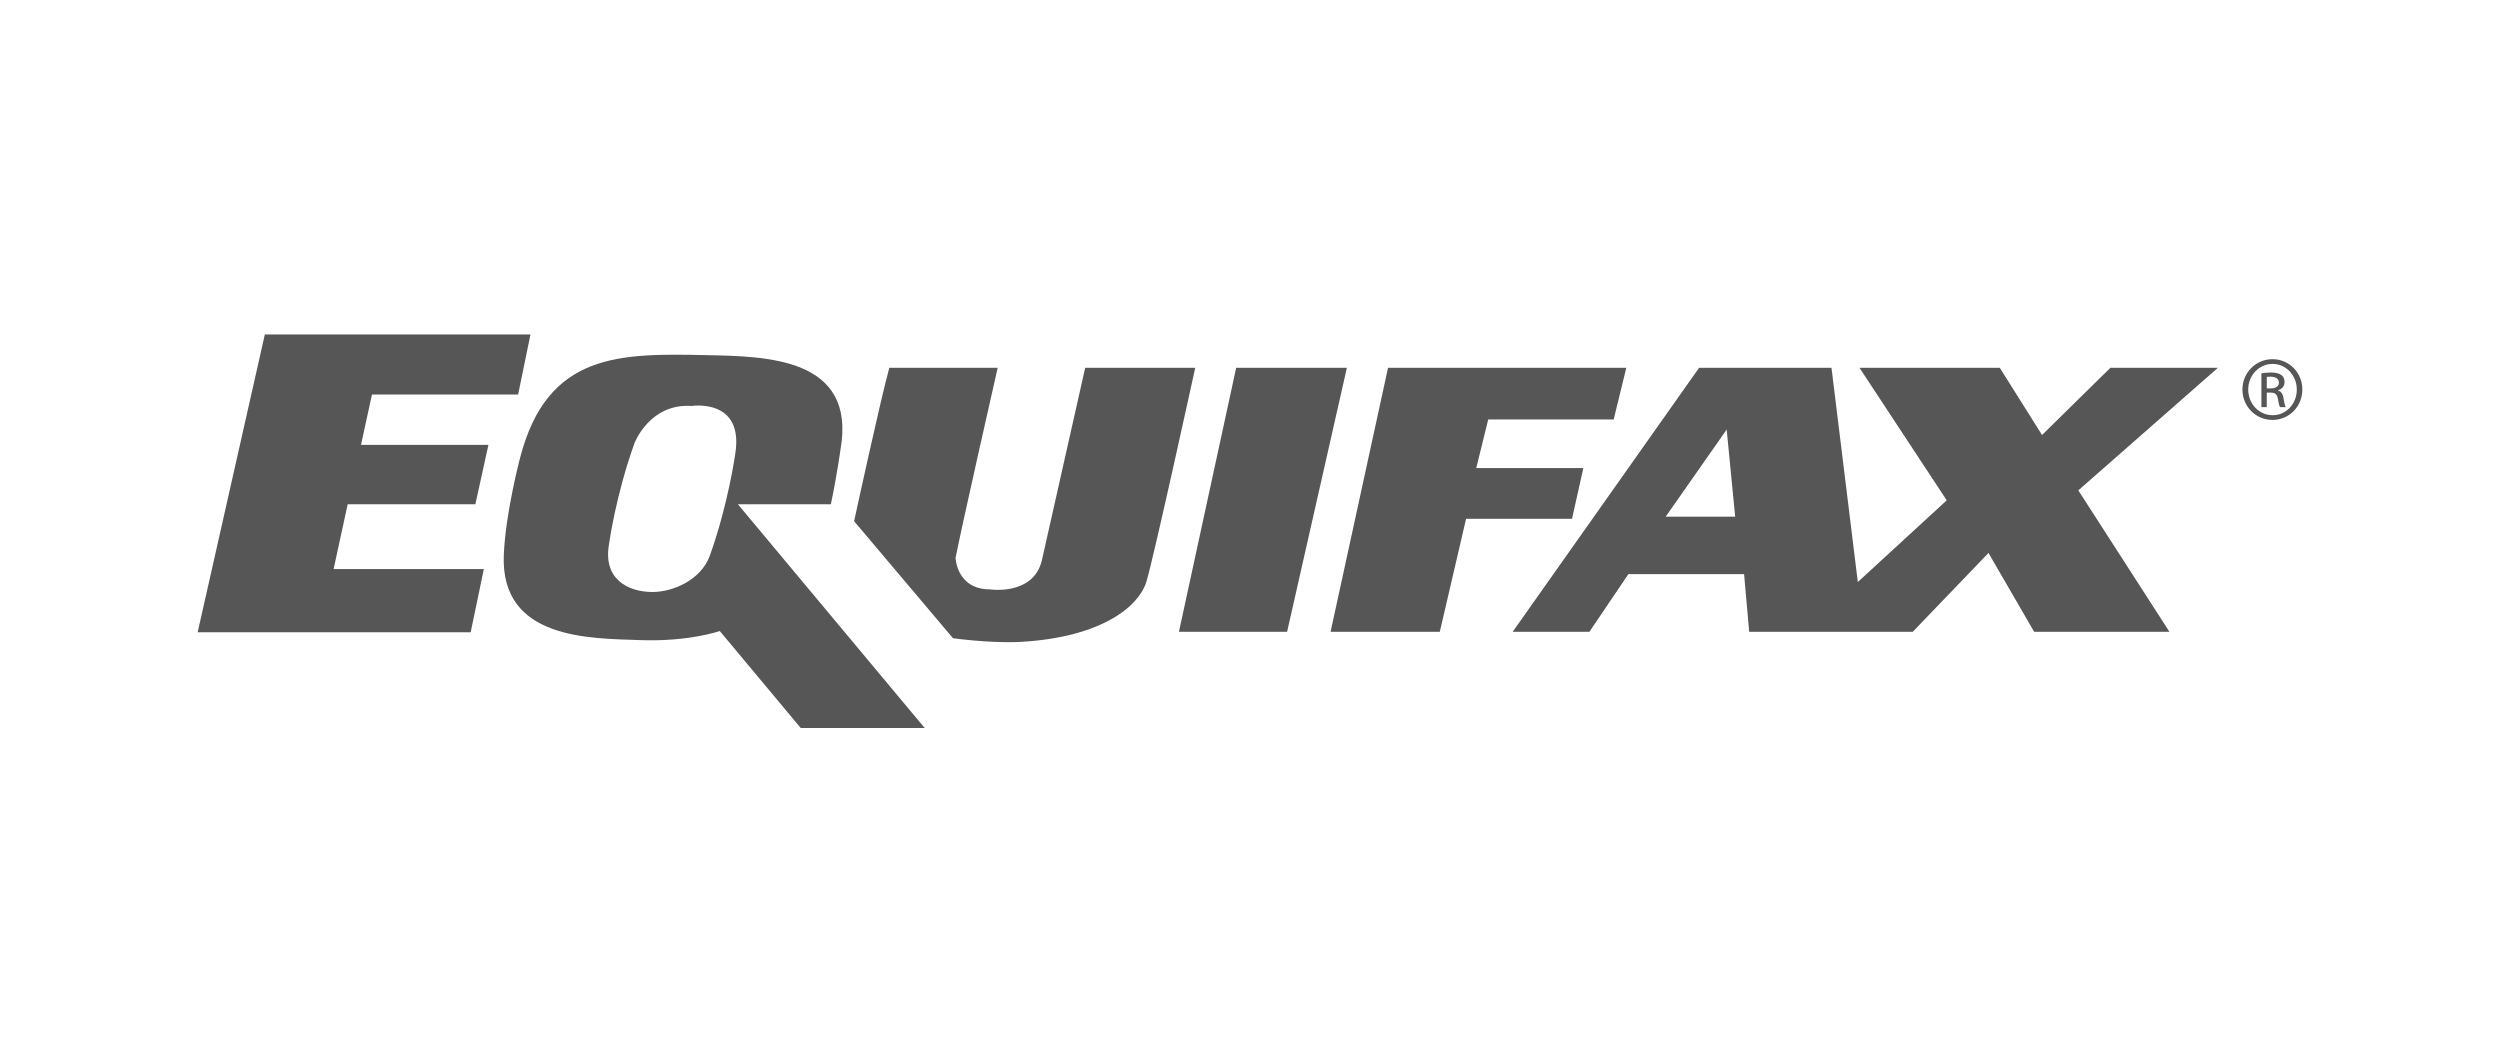
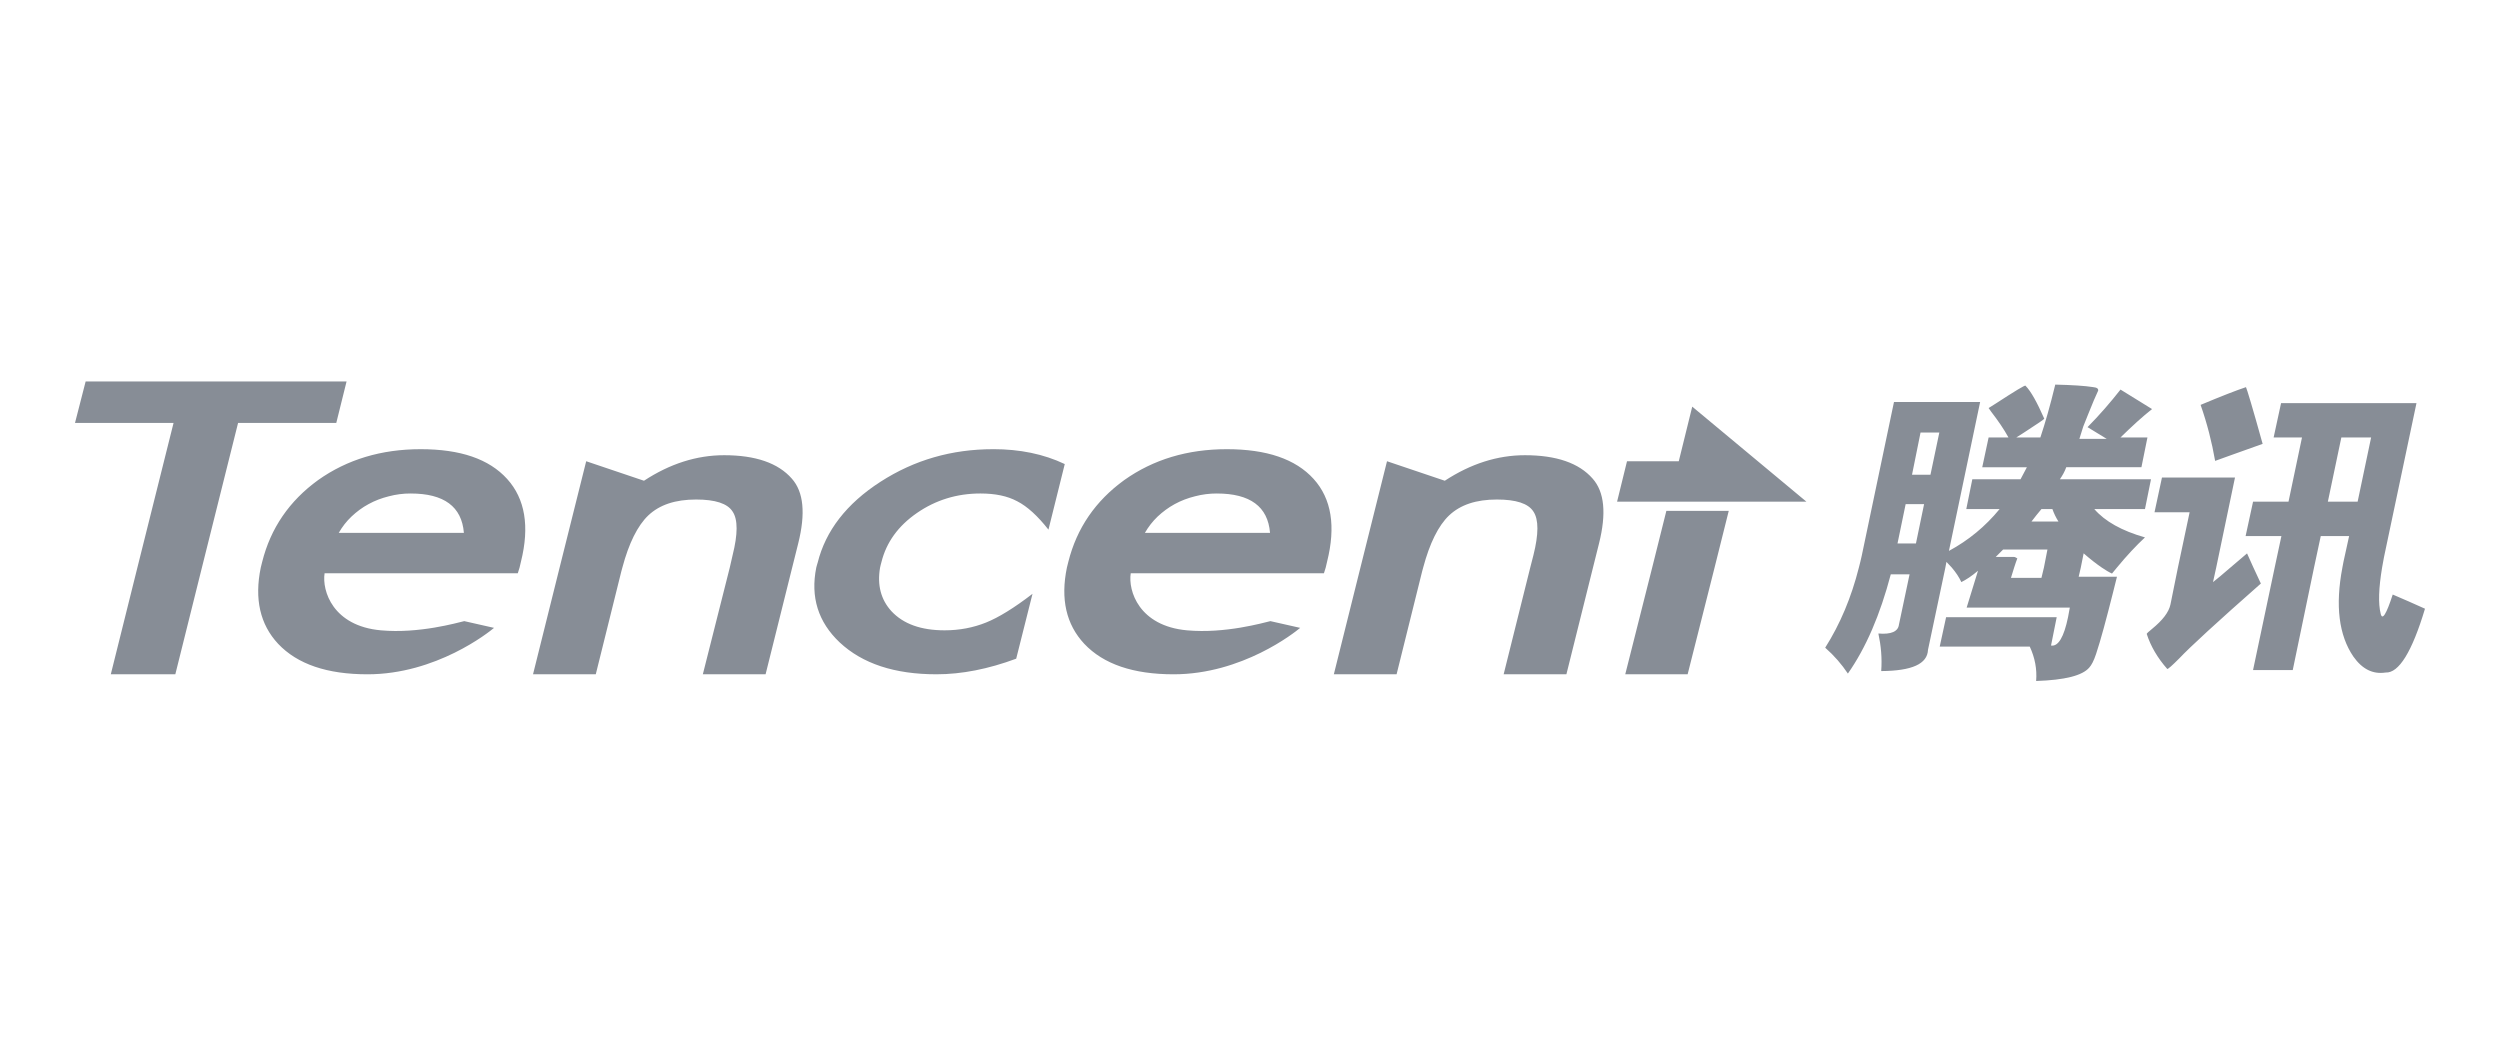
- <svg xmlns="http://www.w3.org/2000/svg" id="Layer_1" viewBox="0 0 200 85">
+ <svg xmlns="http://www.w3.org/2000/svg" id="Layer_15" viewBox="0 0 200 85">
  <defs>
-     <style>.cls-1{fill:#565656;stroke-width:0px;}</style>
+     <style>.cls-1{fill:#878d96;stroke-width:0px;}</style>
  </defs>
-   <path class="cls-1" d="M181.342,31.072h.314c.354,0,.656-.129.656-.462,0-.239-.173-.475-.656-.475-.141,0-.238.01-.314.021v.916ZM181.342,32.569h-.43v-2.703c.227-.032.441-.065.764-.065.411,0,.68.086.841.205.161.118.247.302.247.56,0,.355-.237.57-.527.658v.021c.236.043.398.259.452.657.064.42.128.582.173.667h-.453c-.065-.086-.13-.333-.183-.689-.064-.345-.237-.473-.581-.473h-.304v1.162ZM181.795,29.113c-1.067,0-1.938.916-1.938,2.046,0,1.152.872,2.057,1.949,2.057,1.078.011,1.938-.904,1.938-2.046,0-1.141-.86-2.057-1.938-2.057h-.011ZM181.806,28.735c1.325,0,2.381,1.077,2.381,2.424,0,1.367-1.056,2.435-2.392,2.435-1.324,0-2.401-1.067-2.401-2.435,0-1.347,1.077-2.424,2.401-2.424h.011Z" />
-   <polygon class="cls-1" points="15.813 50.583 21.186 26.759 42.437 26.759 41.45 31.565 29.757 31.565 28.88 35.589 39.074 35.589 38.03 40.339 27.815 40.339 26.688 45.526 38.708 45.526 37.653 50.583 15.813 50.583" />
-   <path class="cls-1" d="M50.758,35.454c-1.51,4.203-2.033,8.058-2.033,8.058-.508,2.832,1.526,3.848,3.485,3.848,1.603,0,3.867-.948,4.574-2.903,1.465-4.067,2.034-8.132,2.034-8.132.726-4.501-3.486-3.848-3.486-3.848-3.369-.227-4.574,2.977-4.574,2.977M41.61,36.615c2.179-8.422,7.986-8.349,14.884-8.204,4.723.099,12.052.145,10.746,7.551,0,0-.291,2.104-.771,4.381h-7.435l14.942,17.898h-9.917l-6.476-7.759s-2.469.872-6.389.726c-3.92-.146-11.181.003-10.89-6.824.145-3.412,1.306-7.769,1.306-7.769" />
-   <path class="cls-1" d="M71.145,29.425h8.67s-2.774,12.2-3.371,15.209c0,0,.088,2.508,2.737,2.515,0,0,3.469.536,4.166-2.308l3.468-15.417h8.803s-3.33,15.249-3.913,17.136c-.58,1.888-3.485,4.429-10.091,4.793-1.138.06-3.121,0-5.372-.293l-7.914-9.364s2.12-9.771,2.817-12.272" />
-   <polygon class="cls-1" points="98.893 29.425 107.751 29.425 102.968 50.543 94.315 50.543 98.893 29.425" />
-   <polygon class="cls-1" points="115.184 50.542 106.447 50.542 111.043 29.424 130.104 29.424 129.094 33.557 119.058 33.557 118.1 37.446 126.666 37.446 125.763 41.502 117.287 41.502 115.184 50.542" />
-   <path class="cls-1" d="M133.255,41.334h5.559l-.68-6.969-4.879,6.969ZM127.153,50.542h-6.138l14.913-21.118h10.591l2.106,17.138,7.113-6.536-6.98-10.602h11.225l3.38,5.377,5.468-5.377h8.6l-11.166,9.805,7.289,11.313h-10.823l-3.653-6.305-6.056,6.305h-13.088l-.407-4.614h-9.255l-3.119,4.614Z" />
+   <path class="cls-1" d="M6.851,30.518l-.851,3.318h7.884l-2.893,11.571-2.127,8.536h5.162l2.127-8.536,2.893-11.571h7.856l.823-3.318H6.851s0,0,0,0ZM164.42,30.773c-.42,1.724-.805,3.07-1.191,4.226h-1.928l.624-.397c1.075-.698,1.605-1.056,1.617-1.106-.574-1.297-1.06-2.192-1.503-2.638-.012-.081-.831.42-2.411,1.446l-.539.34c.012.025.076.121.198.283.556.723,1.026,1.403,1.39,2.07h-1.588l-.51,2.382h3.573l-.255.482-.255.482h-3.857l-.482,2.382h2.666c-1.138,1.388-2.491,2.504-4.055,3.347l2.496-11.911h-6.892l-2.581,12.308c-.069.322-.148.629-.227.936-.6,2.381-1.493,4.517-2.694,6.41.729.643,1.322,1.333,1.815,2.07,1.444-2.06,2.579-4.698,3.432-7.941h1.503l-.851,4.027c-.067.551-.627.8-1.645.709.212.986.303,1.973.227,3.006,2.456-.016,3.696-.569,3.743-1.702l1.39-6.58.085-.454c.147.146.289.297.426.454.331.39.589.774.766,1.163.376-.186.823-.472,1.333-.908l-.908,2.949h8.253l-.142.766c-.327,1.593-.786,2.366-1.361,2.269l.454-2.269h-8.848l-.511,2.354h7.204c.412.888.588,1.798.51,2.751,2.298-.075,3.706-.429,4.254-1.078.171-.189.352-.518.539-1.078.375-1.124.815-2.768,1.361-4.935l.312-1.248h-3.063l.17-.738.227-1.134c.545.476,1.028.847,1.446,1.134.31.212.583.375.823.482.131-.164.267-.327.397-.482.79-.958,1.54-1.757,2.241-2.41-1.849-.526-3.203-1.282-4.056-2.269h4.056l.482-2.382h-7.289c.195-.286.377-.593.51-.964h6.013l.482-2.382h-2.155c.942-.92,1.77-1.677,2.524-2.269l-2.524-1.56c-.809,1.032-1.681,2.037-2.638,3.006l1.532.936h-2.184l.312-.993.397-.993c.331-.836.604-1.471.794-1.872.018-.164-.09-.247-.426-.284-.636-.1-1.636-.166-3.006-.198h0ZM179.678,30.972c-.769.255-1.965.721-3.63,1.418.524,1.494.902,2.985,1.163,4.481.589-.224,1.866-.662,3.8-1.361-.806-2.904-1.268-4.423-1.333-4.538ZM182.486,32.248l-.596,2.751h2.269l-1.078,5.133h-2.836l-.596,2.751h2.864l-.539,2.524-1.73,8.196h3.176l1.702-8.196.539-2.524h2.269l-.454,2.07c-.033.153-.057.303-.085.454-.581,3.041-.282,5.42.879,7.119.708,1.006,1.562,1.432,2.581,1.276,1.055.054,2.111-1.649,3.148-5.105-.856-.388-1.716-.766-2.581-1.134-.515,1.584-.835,2.097-.964,1.532-.203-.808-.161-2.036.113-3.687.088-.533.202-1.106.34-1.73l2.411-11.429h-10.833 0-0ZM135.379,32.531l-1.077,4.368h-4.141l-.794,3.233h15.144l-9.132-7.601h-0ZM153.643,34.602h1.503l-.709,3.375h-1.475l.681-3.375ZM187.307,34.999h2.382l-1.078,5.133h-2.382l1.078-5.133ZM33.651,35.935c-3.147,0-5.876.823-8.196,2.467-2.307,1.669-3.806,3.855-4.481,6.551-.04.158-.082.299-.113.454-.518,2.504-.059,4.546,1.39,6.098,1.544,1.634,3.926,2.439,7.147,2.439,5.489,0,9.697-3.349,10.125-3.715l-2.382-.539c-.56.129-3.612,1.013-6.665.737-3.851-.346-4.725-3.166-4.509-4.566h15.456l.142-.454.113-.482c.701-2.811.33-5.022-1.106-6.608-1.448-1.6-3.742-2.382-6.92-2.382h0v-0ZM79.453,35.935c-3.311,0-6.306.859-9.019,2.609-2.717,1.752-4.383,3.922-5.02,6.466-.035.139-.086.26-.113.397-.475,2.362.154,4.36,1.872,5.984,1.822,1.704,4.4,2.552,7.742,2.552,2.025,0,4.15-.42,6.381-1.248l1.305-5.19c-1.484,1.142-2.728,1.901-3.715,2.297-1.018.408-2.12.624-3.318.624-1.877,0-3.298-.504-4.254-1.531-.846-.926-1.149-2.101-.908-3.488.027-.153.074-.296.113-.454.391-1.563,1.333-2.877,2.836-3.914,1.5-1.037,3.198-1.56,5.076-1.56,1.197,0,2.166.203,2.949.624.799.407,1.636,1.172,2.496,2.269l1.305-5.247c-1.691-.805-3.599-1.192-5.729-1.192,0,0,0,0-0,0ZM98.142,35.935c-3.148,0-5.877.823-8.196,2.467-2.308,1.669-3.807,3.855-4.481,6.551-.04.158-.081.299-.113.454-.52,2.504-.061,4.546,1.39,6.098,1.542,1.634,3.928,2.439,7.147,2.439,5.487,0,9.698-3.349,10.125-3.715l-2.382-.539c-.56.129-3.612,1.013-6.665.737-3.85-.346-4.727-3.166-4.509-4.566h15.456l.142-.454.113-.482c.703-2.811.356-5.022-1.078-6.608-1.448-1.6-3.769-2.382-6.949-2.382h0v-0ZM57.928,36.417c-2.187,0-4.325.676-6.409,2.042l-4.623-1.56-2.127,8.508-2.127,8.536h5.02l2.042-8.224c.026-.105.059-.217.085-.312.522-1.96,1.222-3.358,2.07-4.169.91-.862,2.173-1.276,3.829-1.276,1.522,0,2.508.31,2.921.964.43.64.421,1.808,0,3.488l-.227.993-2.155,8.536h5.02l2.127-8.536.482-1.928c.602-2.404.437-4.125-.511-5.19-1.092-1.248-2.903-1.872-5.416-1.872h-0ZM121.993,36.417c-2.188,0-4.323.676-6.409,2.042l-4.623-1.56-2.127,8.508-2.127,8.536h5.02l2.042-8.224c.027-.105.058-.217.085-.312.524-1.96,1.219-3.358,2.07-4.169.911-.862,2.171-1.276,3.829-1.276,1.521,0,2.507.31,2.921.964.429.64.421,1.808,0,3.488l-.255.993-2.127,8.536h5.02l2.127-8.536.482-1.928c.602-2.404.436-4.125-.51-5.19-1.091-1.248-2.905-1.872-5.417-1.872h0,0ZM172.957,38.203l-.596,2.779h2.808l-.936,4.424-.596,2.95c-.129.617-.623,1.26-1.475,1.957-.251.207-.405.339-.425.397.312.977.868,1.929,1.645,2.808.06.016.393-.277.964-.851.853-.904,3.017-2.897,6.523-5.984-.012-.04-.204-.454-.567-1.22l-.028-.057-.51-1.134-.567.482c-.272.239-.536.46-.766.652-.613.531-1.078.92-1.39,1.163l.255-1.163,1.503-7.203h-5.842v-0h-0.0 0ZM32.857,39.48c2.661,0,4.084,1.046,4.254,3.148h-10.011c.283-.49.613-.919,1.021-1.305.405-.383.862-.725,1.361-.993.513-.281,1.049-.483,1.616-.624.574-.152,1.165-.229,1.758-.227h-0ZM97.348,39.48c2.661,0,4.086,1.046,4.254,3.148h-10.011c.286-.49.616-.919,1.021-1.305.407-.383.868-.725,1.361-.993.517-.281,1.049-.483,1.617-.624.574-.152,1.165-.228,1.758-.227h0ZM152.452,40.331h1.475l-.652,3.148h-1.475l.652-3.148ZM163.314,40.727h.879c.122.348.284.681.482.993h-2.155l.397-.51.397-.482h-0.0 0ZM133.309,40.869l-1.134,4.538-2.155,8.536h4.991l2.155-8.536,1.134-4.538h-4.991ZM160.251,43.961h3.545l-.283,1.446-.198.823h-2.439c.091-.304.172-.576.255-.823.094-.283.17-.525.255-.737-.119-.068-.192-.113-.255-.113h-1.475l.595-.596h-0Z" />
</svg>
